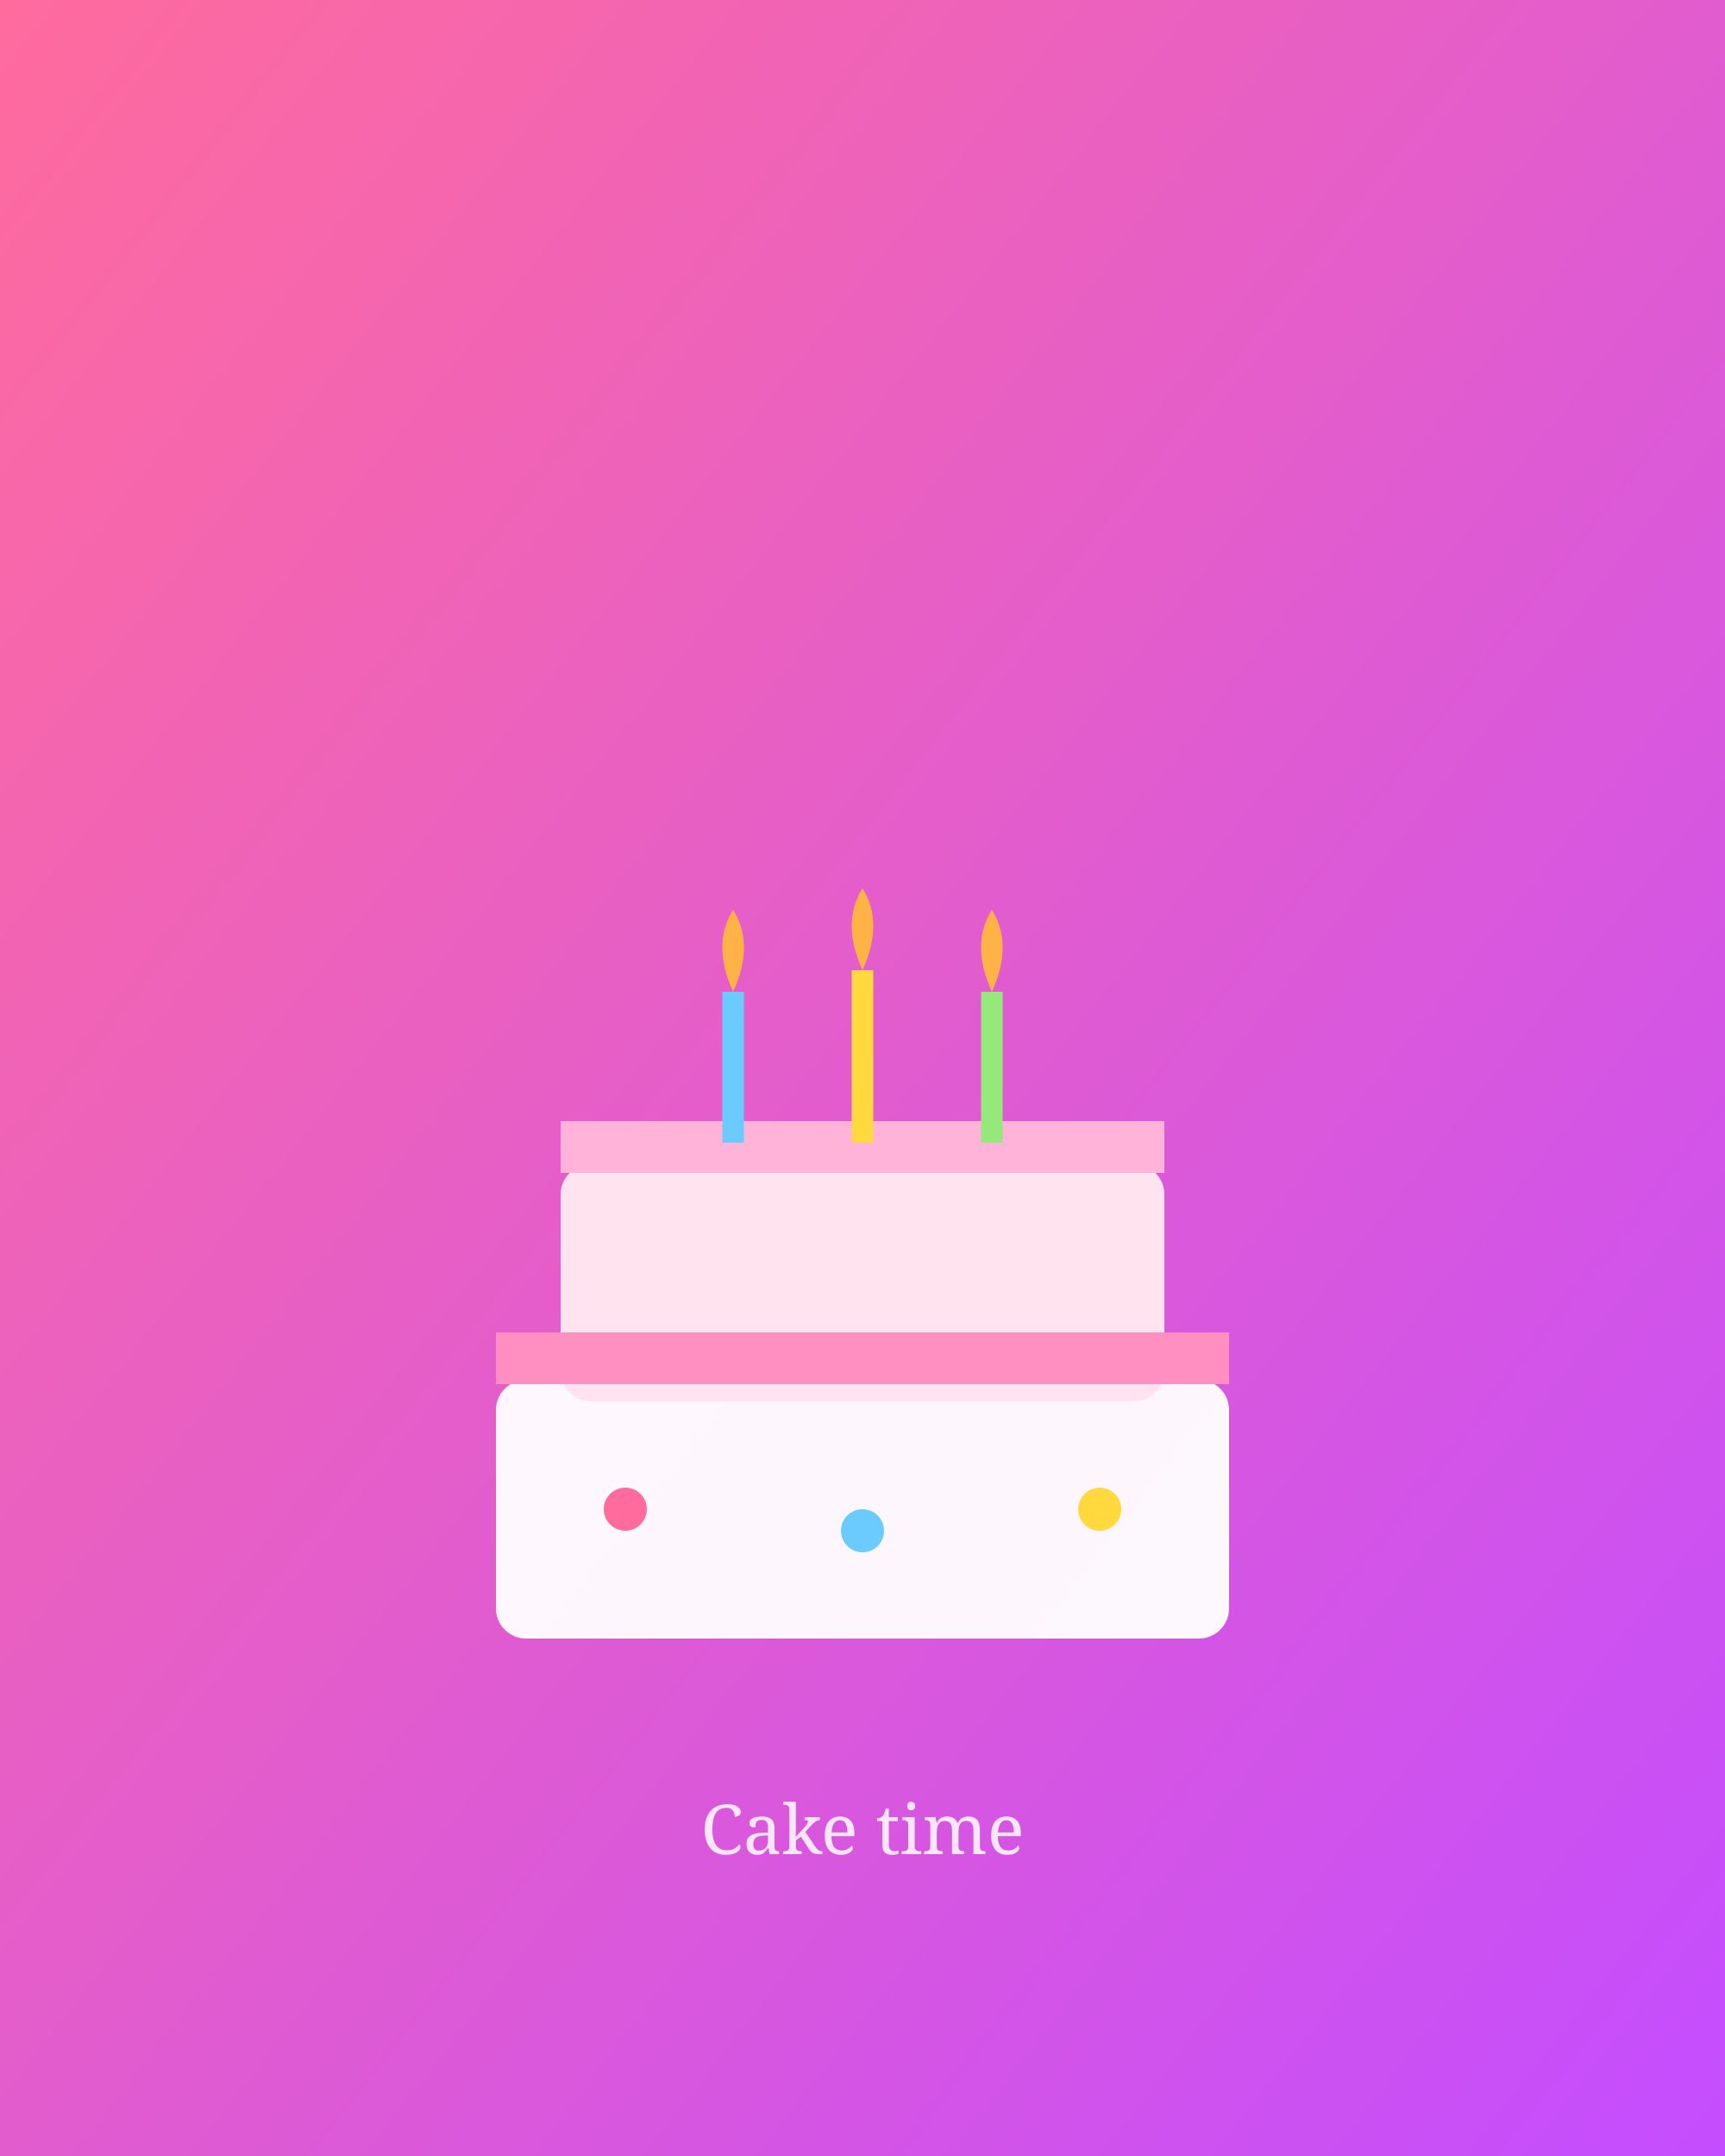
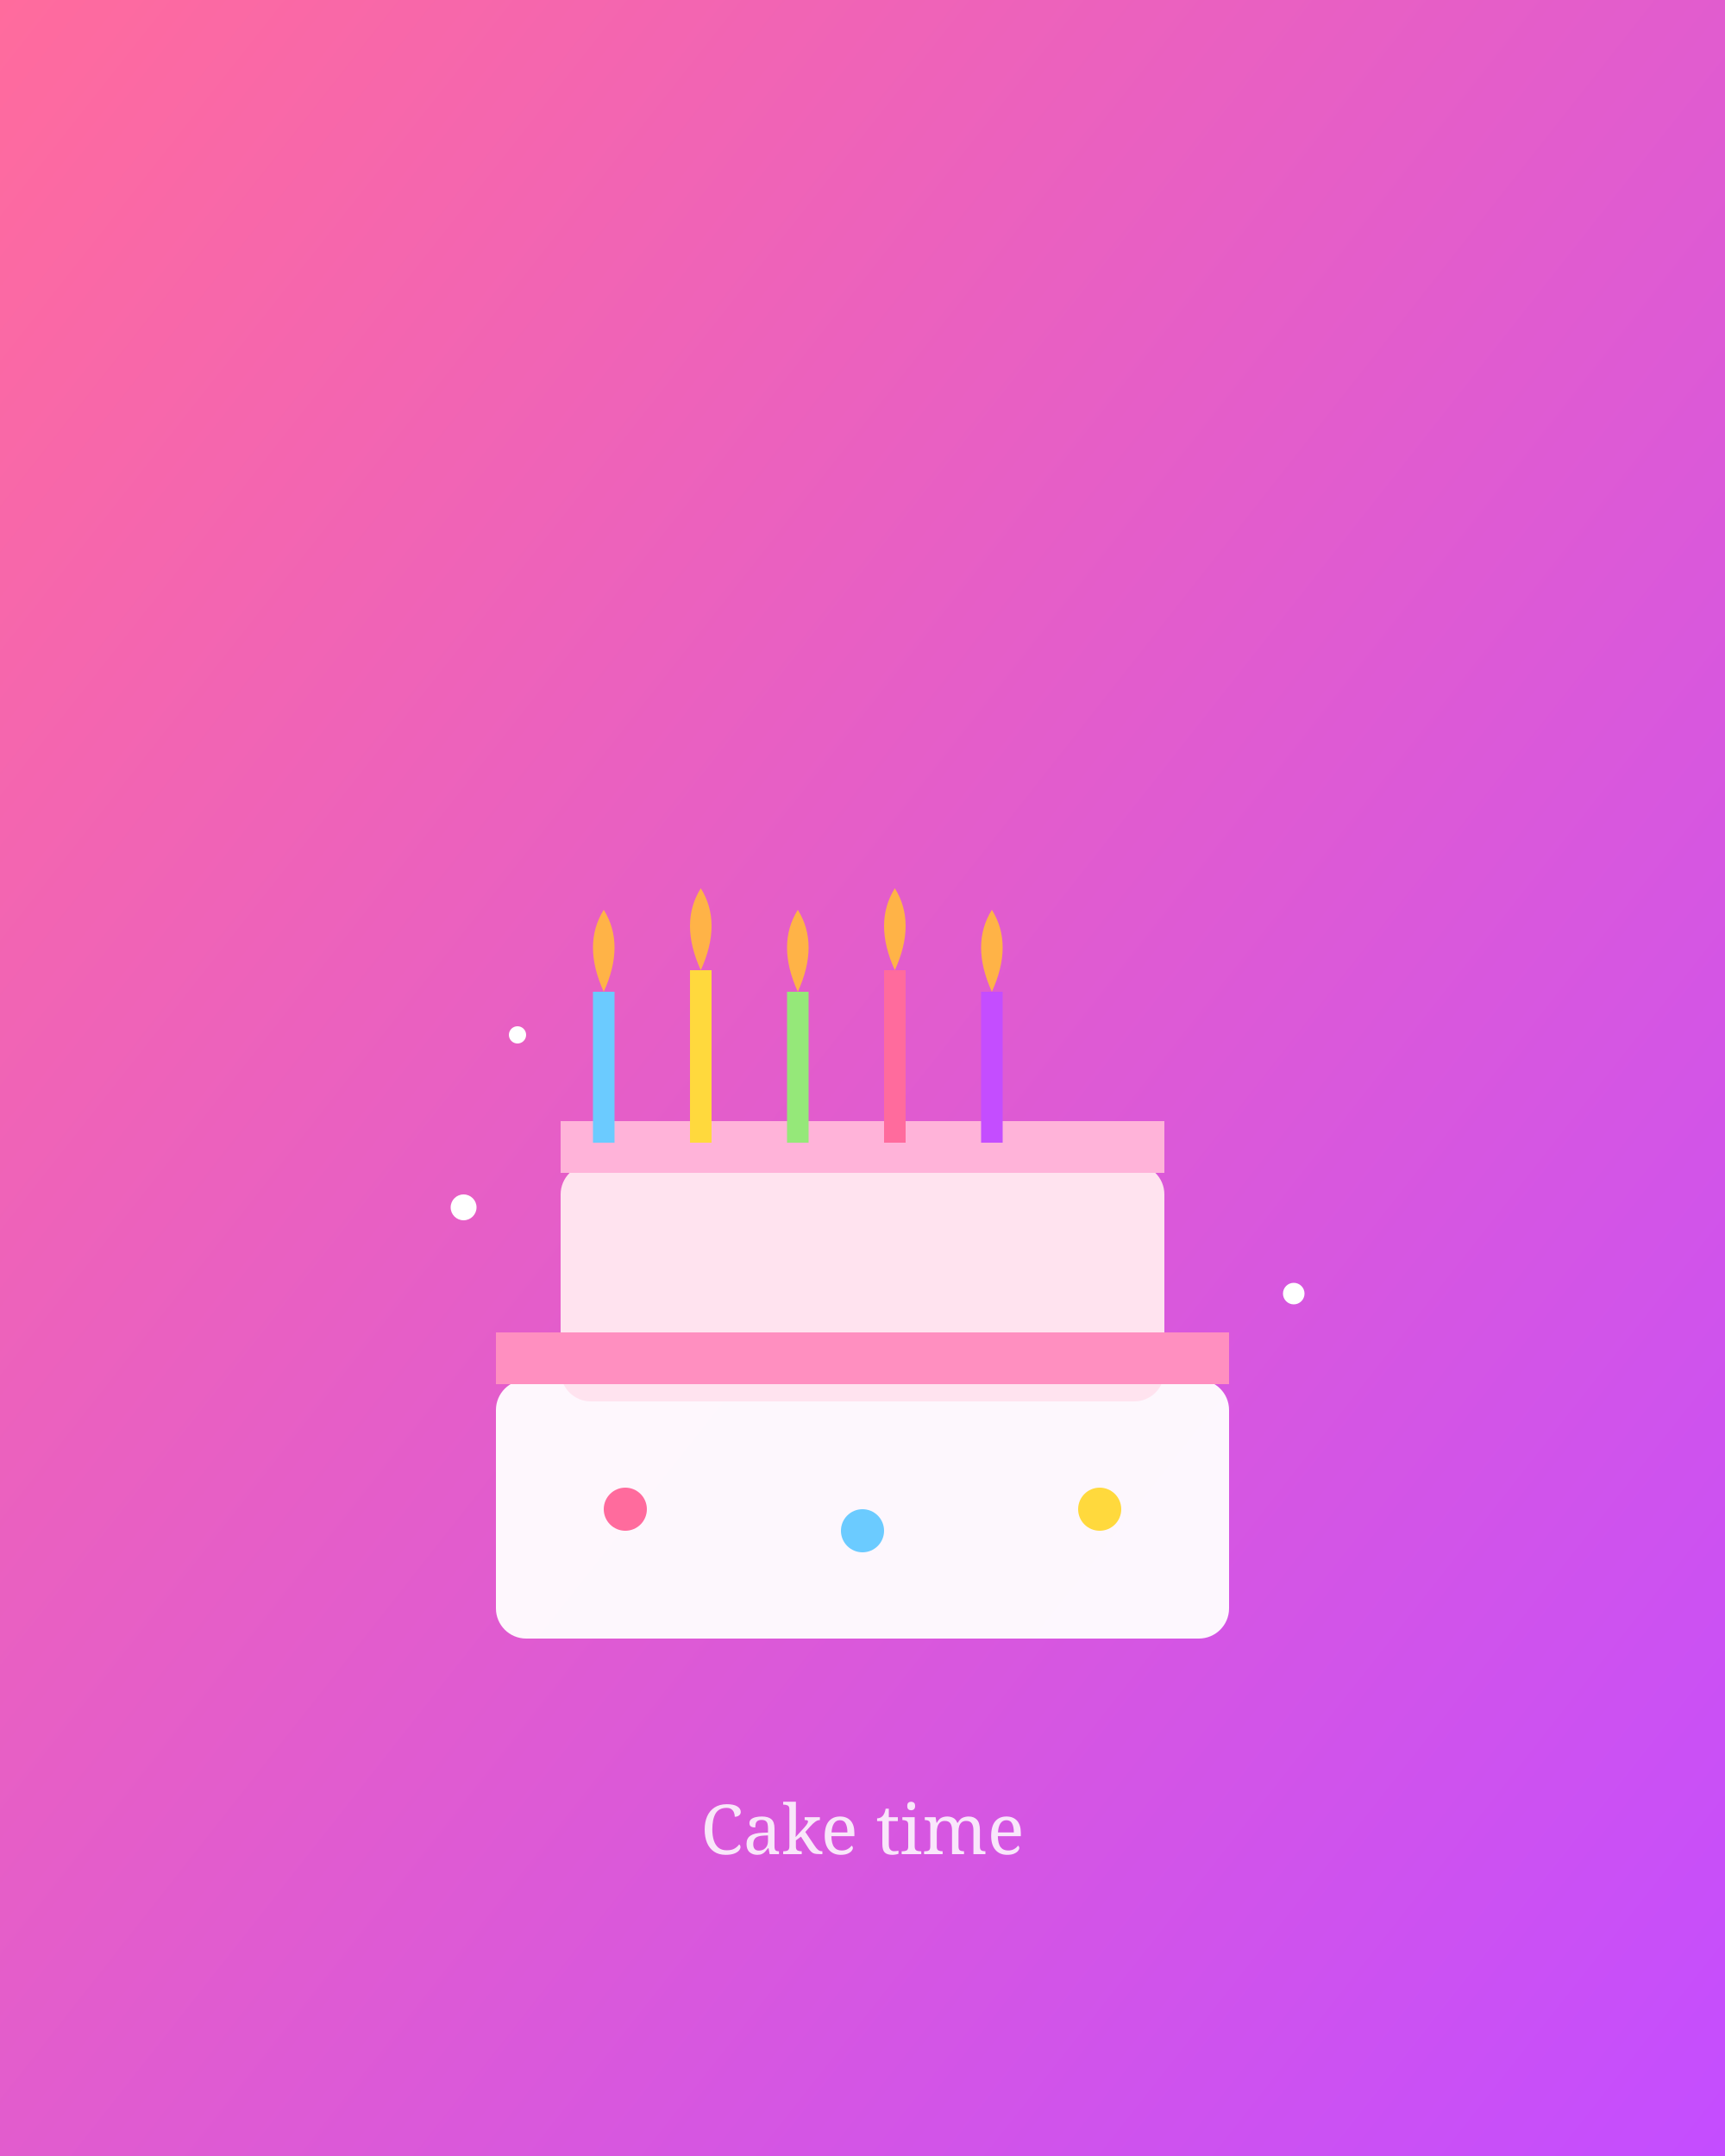
<svg xmlns="http://www.w3.org/2000/svg" width="800" height="1000" viewBox="0 0 800 1000">
  <defs>
    <linearGradient id="g1" x1="0%" y1="0%" x2="100%" y2="100%">
      <stop offset="0%" style="stop-color:#FF6B9D" />
      <stop offset="100%" style="stop-color:#C44DFF" />
    </linearGradient>
  </defs>
+   <style>
+     .flame { transform-box: fill-box; transform-origin: 50% 100%; animation: flicker 1s ease-in-out infinite; }
+     .flame2 { animation-delay: .15s; }
+     .flame3 { animation-delay: .3s; }
+     .flame4 { animation-delay: .45s; }
+     .flame5 { animation-delay: .6s; }
+     @keyframes flicker {
+       0%, 100% { transform: skewX(-5deg) scaleY(1); }
+       50% { transform: skewX(6deg) scaleY(1.12); }
+     }
+     .sparkle { animation: twinkle 1.6s ease-in-out infinite; }
+     .sparkle2 { animation-delay: .5s; }
+     .sparkle3 { animation-delay: 1s; }
+     @keyframes twinkle {
+       0%, 100% { opacity: 0.2; }
+       50% { opacity: 1; }
+     }
+   </style>
  <rect width="800" height="1000" fill="url(#g1)" />
  <rect x="230" y="640" width="340" height="120" rx="14" fill="#ffffff" opacity="0.95" />
  <rect x="260" y="540" width="280" height="110" rx="14" fill="#ffe3ef" />
  <rect x="230" y="618" width="340" height="24" fill="#ff8fc0" />
  <rect x="260" y="520" width="280" height="24" fill="#ffb3d9" />
  <circle cx="290" cy="700" r="10" fill="#ff6b9d" />
  <circle cx="400" cy="710" r="10" fill="#6bcbff" />
  <circle cx="510" cy="700" r="10" fill="#ffd93d" />
-   <rect x="335" y="460" width="10" height="70" fill="#6bcbff" />
-   <rect x="395" y="450" width="10" height="80" fill="#ffd93d" />
-   <rect x="455" y="460" width="10" height="70" fill="#95e879" />
-   <path d="M340 460 q10 -22 0 -38 q-10 16 0 38" fill="#ffb347" />
-   <path d="M400 450 q10 -22 0 -38 q-10 16 0 38" fill="#ffb347" />
-   <path d="M460 460 q10 -22 0 -38 q-10 16 0 38" fill="#ffb347" />
+   <rect x="275" y="460" width="10" height="70" fill="#6bcbff" />
+   <rect x="320" y="450" width="10" height="80" fill="#ffd93d" />
+   <rect x="365" y="460" width="10" height="70" fill="#95e879" />
+   <rect x="410" y="450" width="10" height="80" fill="#ff6b9d" />
+   <rect x="455" y="460" width="10" height="70" fill="#c44dff" />
+   <path class="flame" d="M280 460 q10 -22 0 -38 q-10 16 0 38" fill="#ffb347" />
+   <path class="flame flame2" d="M325 450 q10 -22 0 -38 q-10 16 0 38" fill="#ffb347" />
+   <path class="flame flame3" d="M370 460 q10 -22 0 -38 q-10 16 0 38" fill="#ffb347" />
+   <path class="flame flame4" d="M415 450 q10 -22 0 -38 q-10 16 0 38" fill="#ffb347" />
+   <path class="flame flame5" d="M460 460 q10 -22 0 -38 q-10 16 0 38" fill="#ffb347" />
+   <circle class="sparkle" cx="215" cy="560" r="6" fill="#ffffff" />
+   <circle class="sparkle sparkle2" cx="600" cy="600" r="5" fill="#ffffff" />
+   <circle class="sparkle sparkle3" cx="240" cy="480" r="4" fill="#ffffff" />
  <text x="400" y="860" font-family="Georgia,serif" font-size="32" text-anchor="middle" fill="#ffffff" opacity="0.85">Cake time</text>
</svg>
